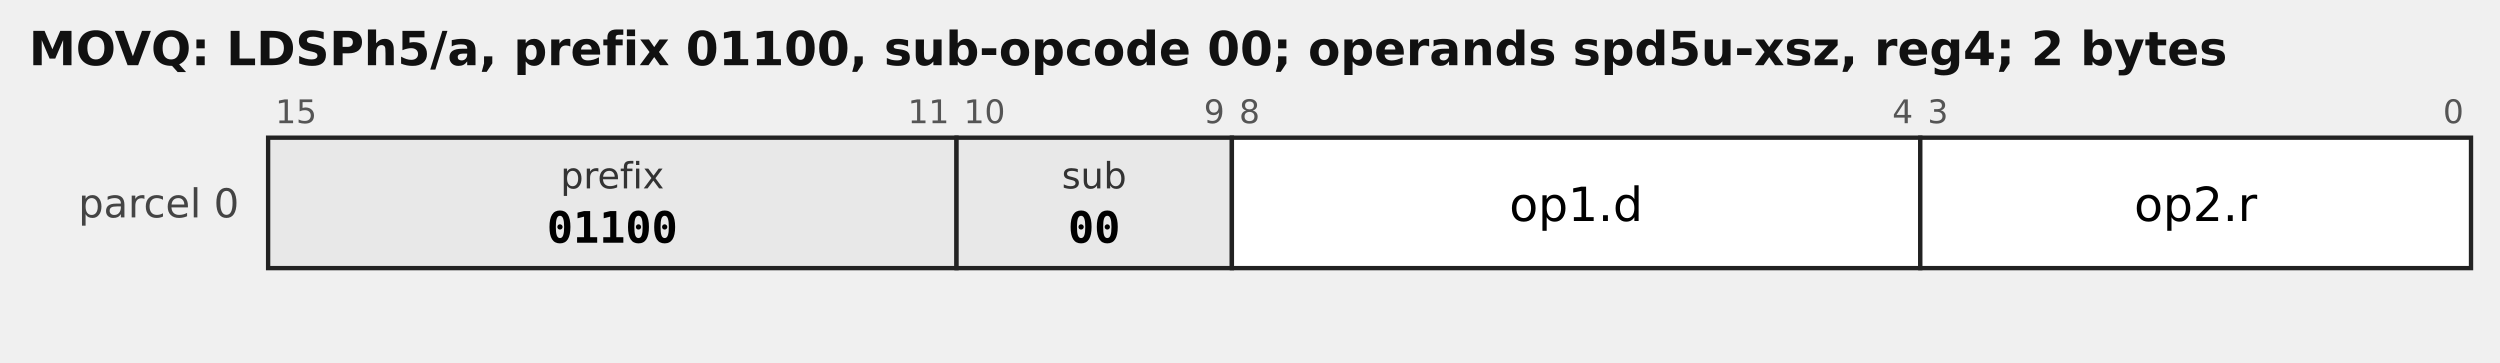
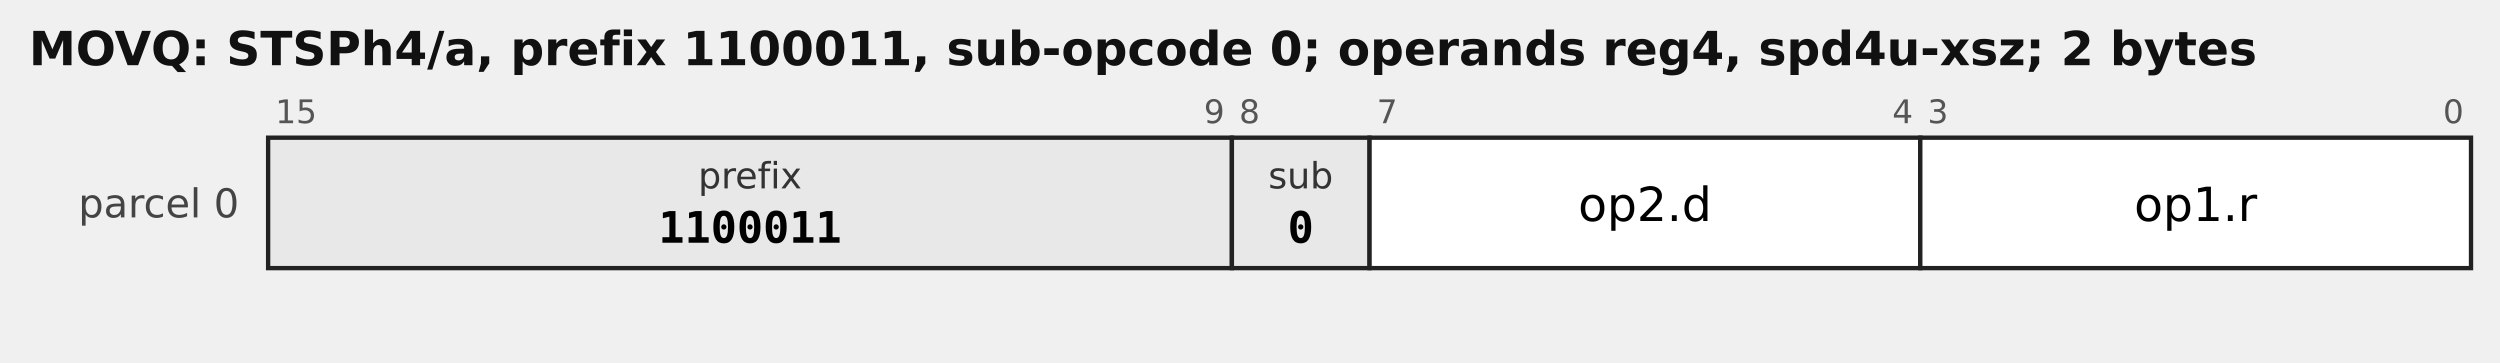
<svg xmlns="http://www.w3.org/2000/svg" width="690" height="100" viewBox="0 0 690 100" font-family="DejaVu Sans, sans-serif">
-   <text x="8" y="18" font-size="13" font-weight="bold" fill="#111">MOVQ: LDSPh5/a, prefix 01100, sub-opcode 00; operands spd5u-xsz, reg4; 2 bytes</text>
+   <text x="8" y="18" font-size="13" font-weight="bold" fill="#111">MOVQ: STSPh4/a, prefix 1100011, sub-opcode 0; operands reg4, spd4u-xsz; 2 bytes</text>
  <text x="66" y="60" font-size="11" text-anchor="end" fill="#444">parcel 0</text>
-   <rect x="74" y="38" width="190" height="36" fill="#e8e8e8" stroke="#222" stroke-width="1.2" />
+   <rect x="74" y="38" width="266" height="36" fill="#e8e8e8" stroke="#222" stroke-width="1.2" />
  <text x="76" y="34" font-size="9" fill="#555" text-anchor="start">15</text>
-   <text x="262" y="34" font-size="9" fill="#555" text-anchor="end">11</text>
-   <text x="169.0" y="52" font-size="10.0" text-anchor="middle" font-family="DejaVu Sans, sans-serif" fill="#333">prefix</text>
-   <text x="169.0" y="67" font-size="12.0" text-anchor="middle" font-family="DejaVu Sans Mono, monospace" font-weight="bold">01100</text>
-   <rect x="264" y="38" width="76" height="36" fill="#e8e8e8" stroke="#222" stroke-width="1.2" />
-   <text x="266" y="34" font-size="9" fill="#555" text-anchor="start">10</text>
  <text x="338" y="34" font-size="9" fill="#555" text-anchor="end">9</text>
-   <text x="302.0" y="52" font-size="10.0" text-anchor="middle" font-family="DejaVu Sans, sans-serif" fill="#333">sub</text>
-   <text x="302.0" y="67" font-size="12.0" text-anchor="middle" font-family="DejaVu Sans Mono, monospace" font-weight="bold">00</text>
-   <rect x="340" y="38" width="190" height="36" fill="#ffffff" stroke="#222" stroke-width="1.2" />
+   <text x="207.0" y="52" font-size="10.0" text-anchor="middle" font-family="DejaVu Sans, sans-serif" fill="#333">prefix</text>
+   <text x="207.0" y="67" font-size="12.0" text-anchor="middle" font-family="DejaVu Sans Mono, monospace" font-weight="bold">1100011</text>
+   <rect x="340" y="38" width="38" height="36" fill="#e8e8e8" stroke="#222" stroke-width="1.2" />
  <text x="342" y="34" font-size="9" fill="#555" text-anchor="start">8</text>
+   <text x="359.0" y="52" font-size="10.0" text-anchor="middle" font-family="DejaVu Sans, sans-serif" fill="#333">sub</text>
+   <text x="359.0" y="67" font-size="12.0" text-anchor="middle" font-family="DejaVu Sans Mono, monospace" font-weight="bold">0</text>
+   <rect x="378" y="38" width="152" height="36" fill="#ffffff" stroke="#222" stroke-width="1.2" />
+   <text x="380" y="34" font-size="9" fill="#555" text-anchor="start">7</text>
  <text x="528" y="34" font-size="9" fill="#555" text-anchor="end">4</text>
-   <text x="435.0" y="61" font-size="13.0" text-anchor="middle" font-family="DejaVu Sans, sans-serif">op1.d</text>
+   <text x="454.0" y="61" font-size="13.0" text-anchor="middle" font-family="DejaVu Sans, sans-serif">op2.d</text>
  <rect x="530" y="38" width="152" height="36" fill="#ffffff" stroke="#222" stroke-width="1.2" />
  <text x="532" y="34" font-size="9" fill="#555" text-anchor="start">3</text>
  <text x="680" y="34" font-size="9" fill="#555" text-anchor="end">0</text>
-   <text x="606.0" y="61" font-size="13.0" text-anchor="middle" font-family="DejaVu Sans, sans-serif">op2.r</text>
+   <text x="606.0" y="61" font-size="13.0" text-anchor="middle" font-family="DejaVu Sans, sans-serif">op1.r</text>
</svg>
